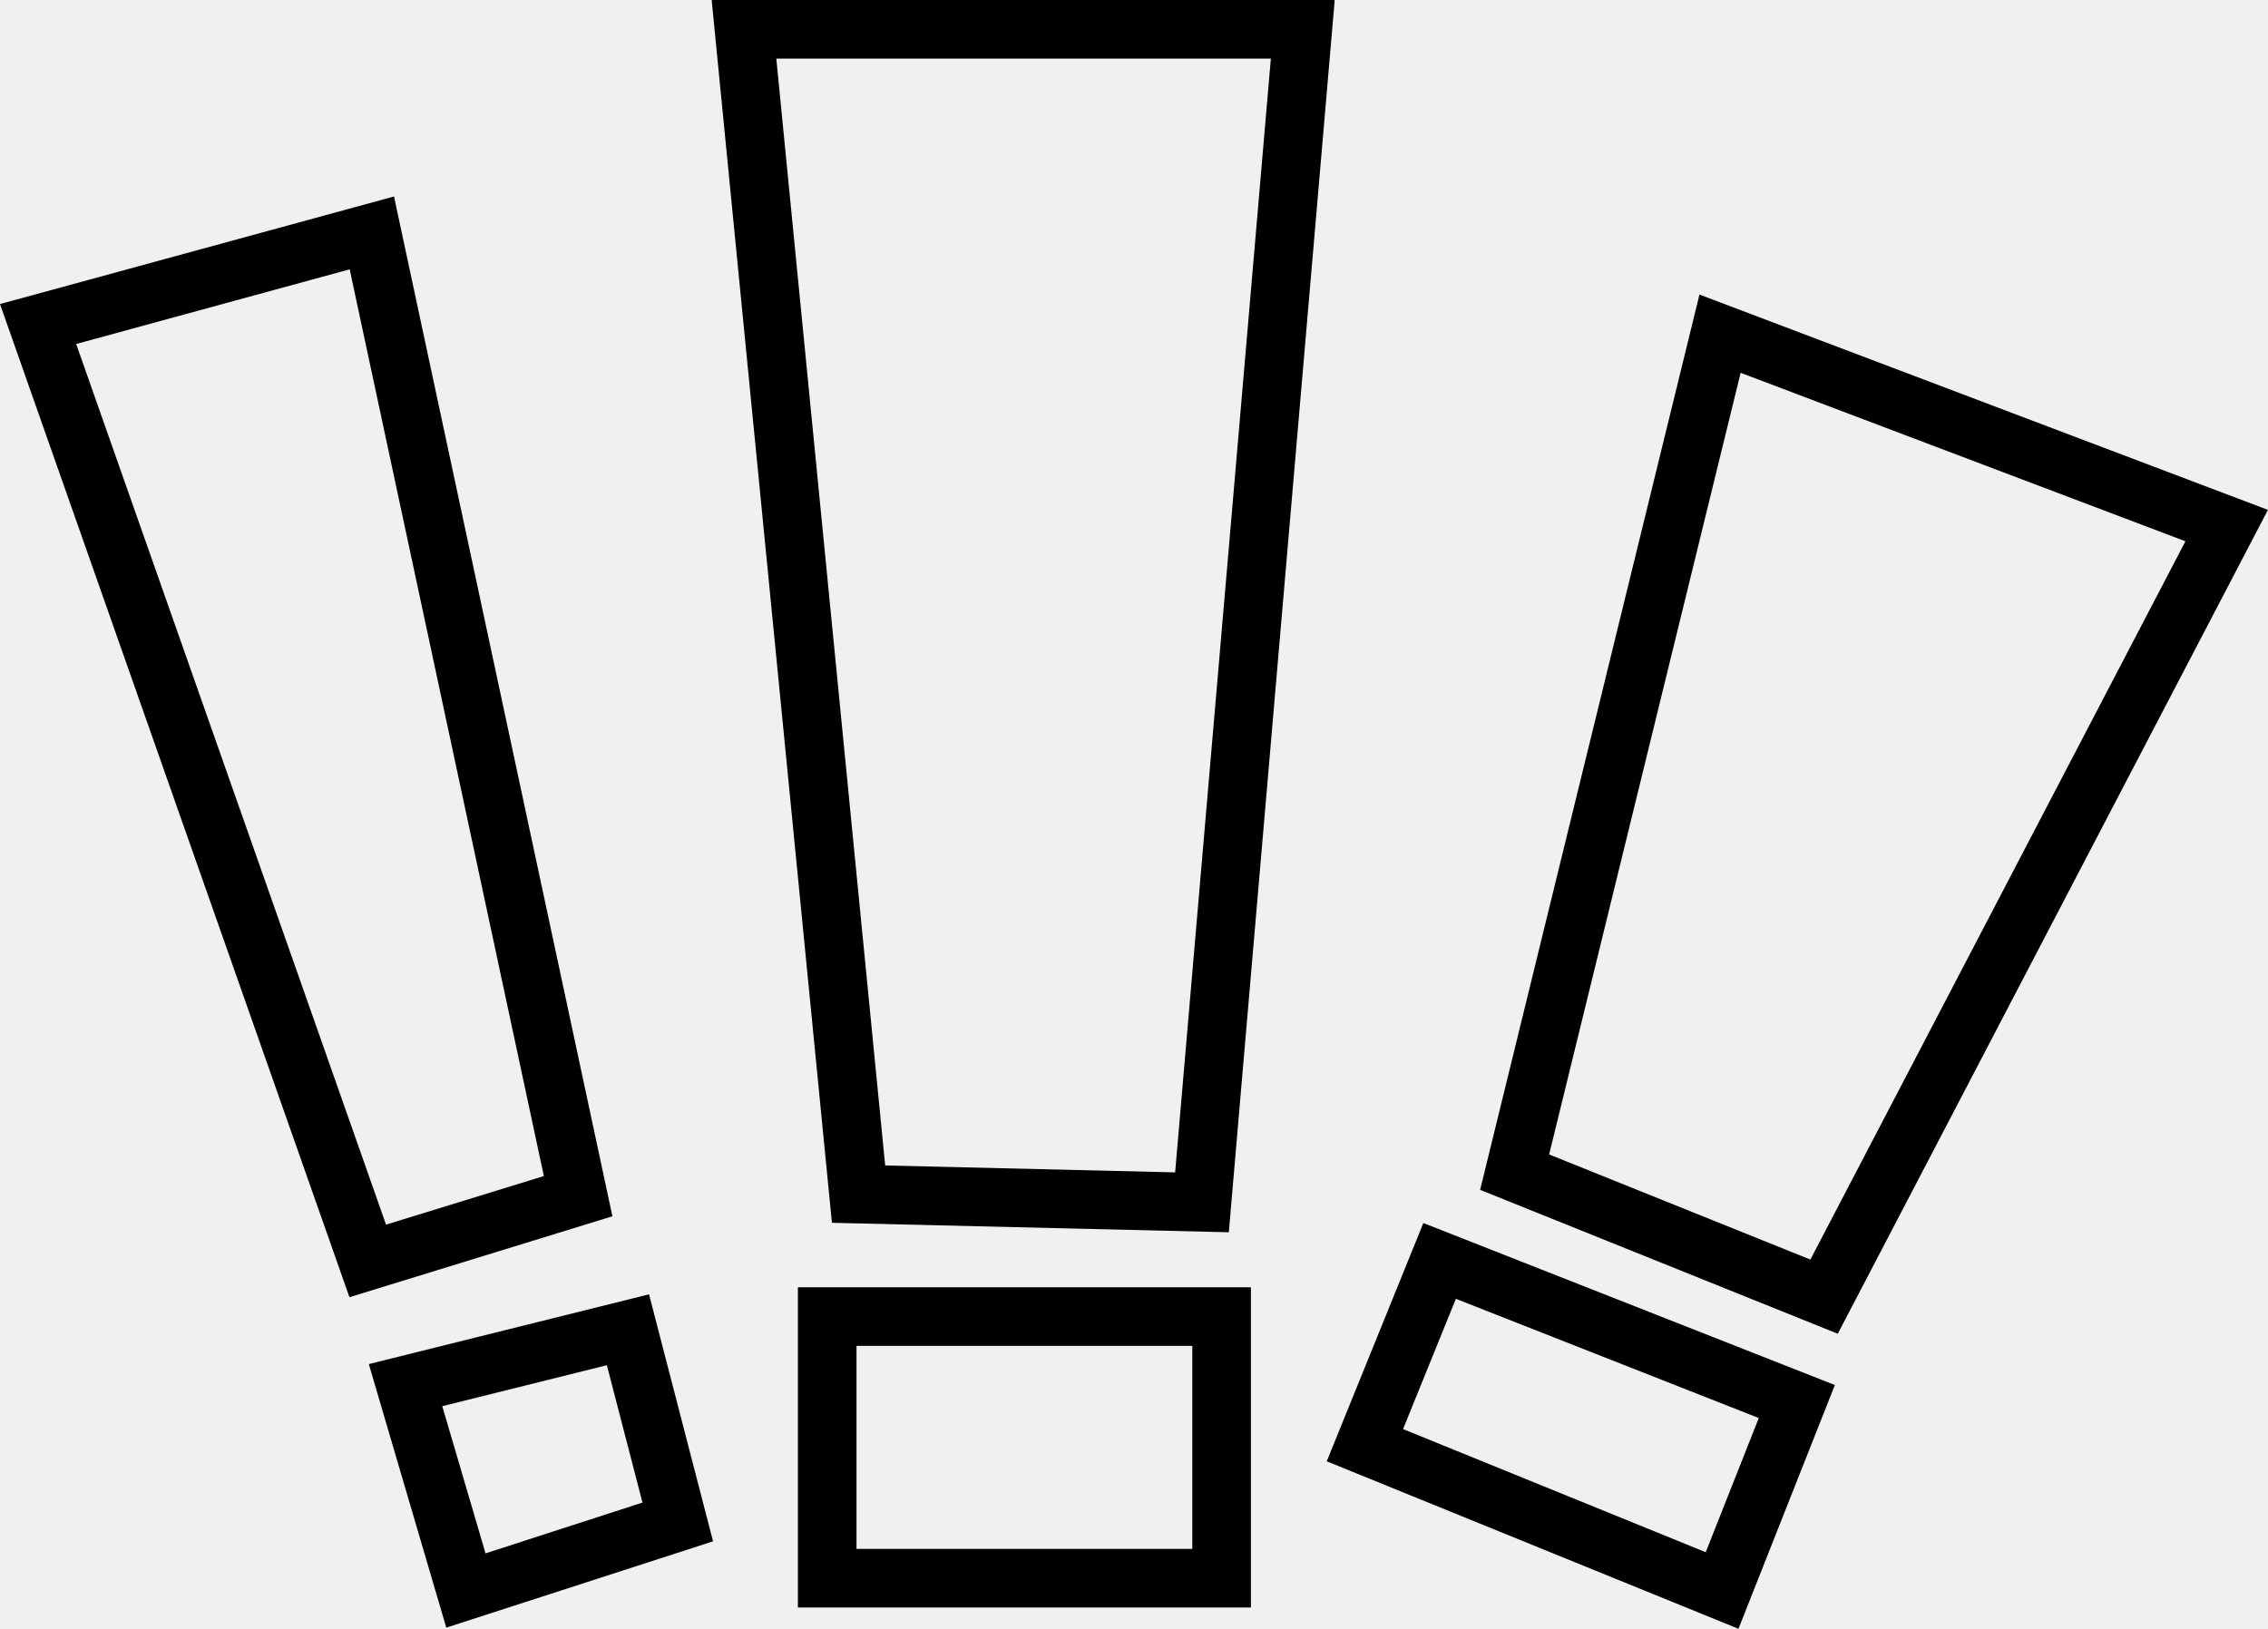
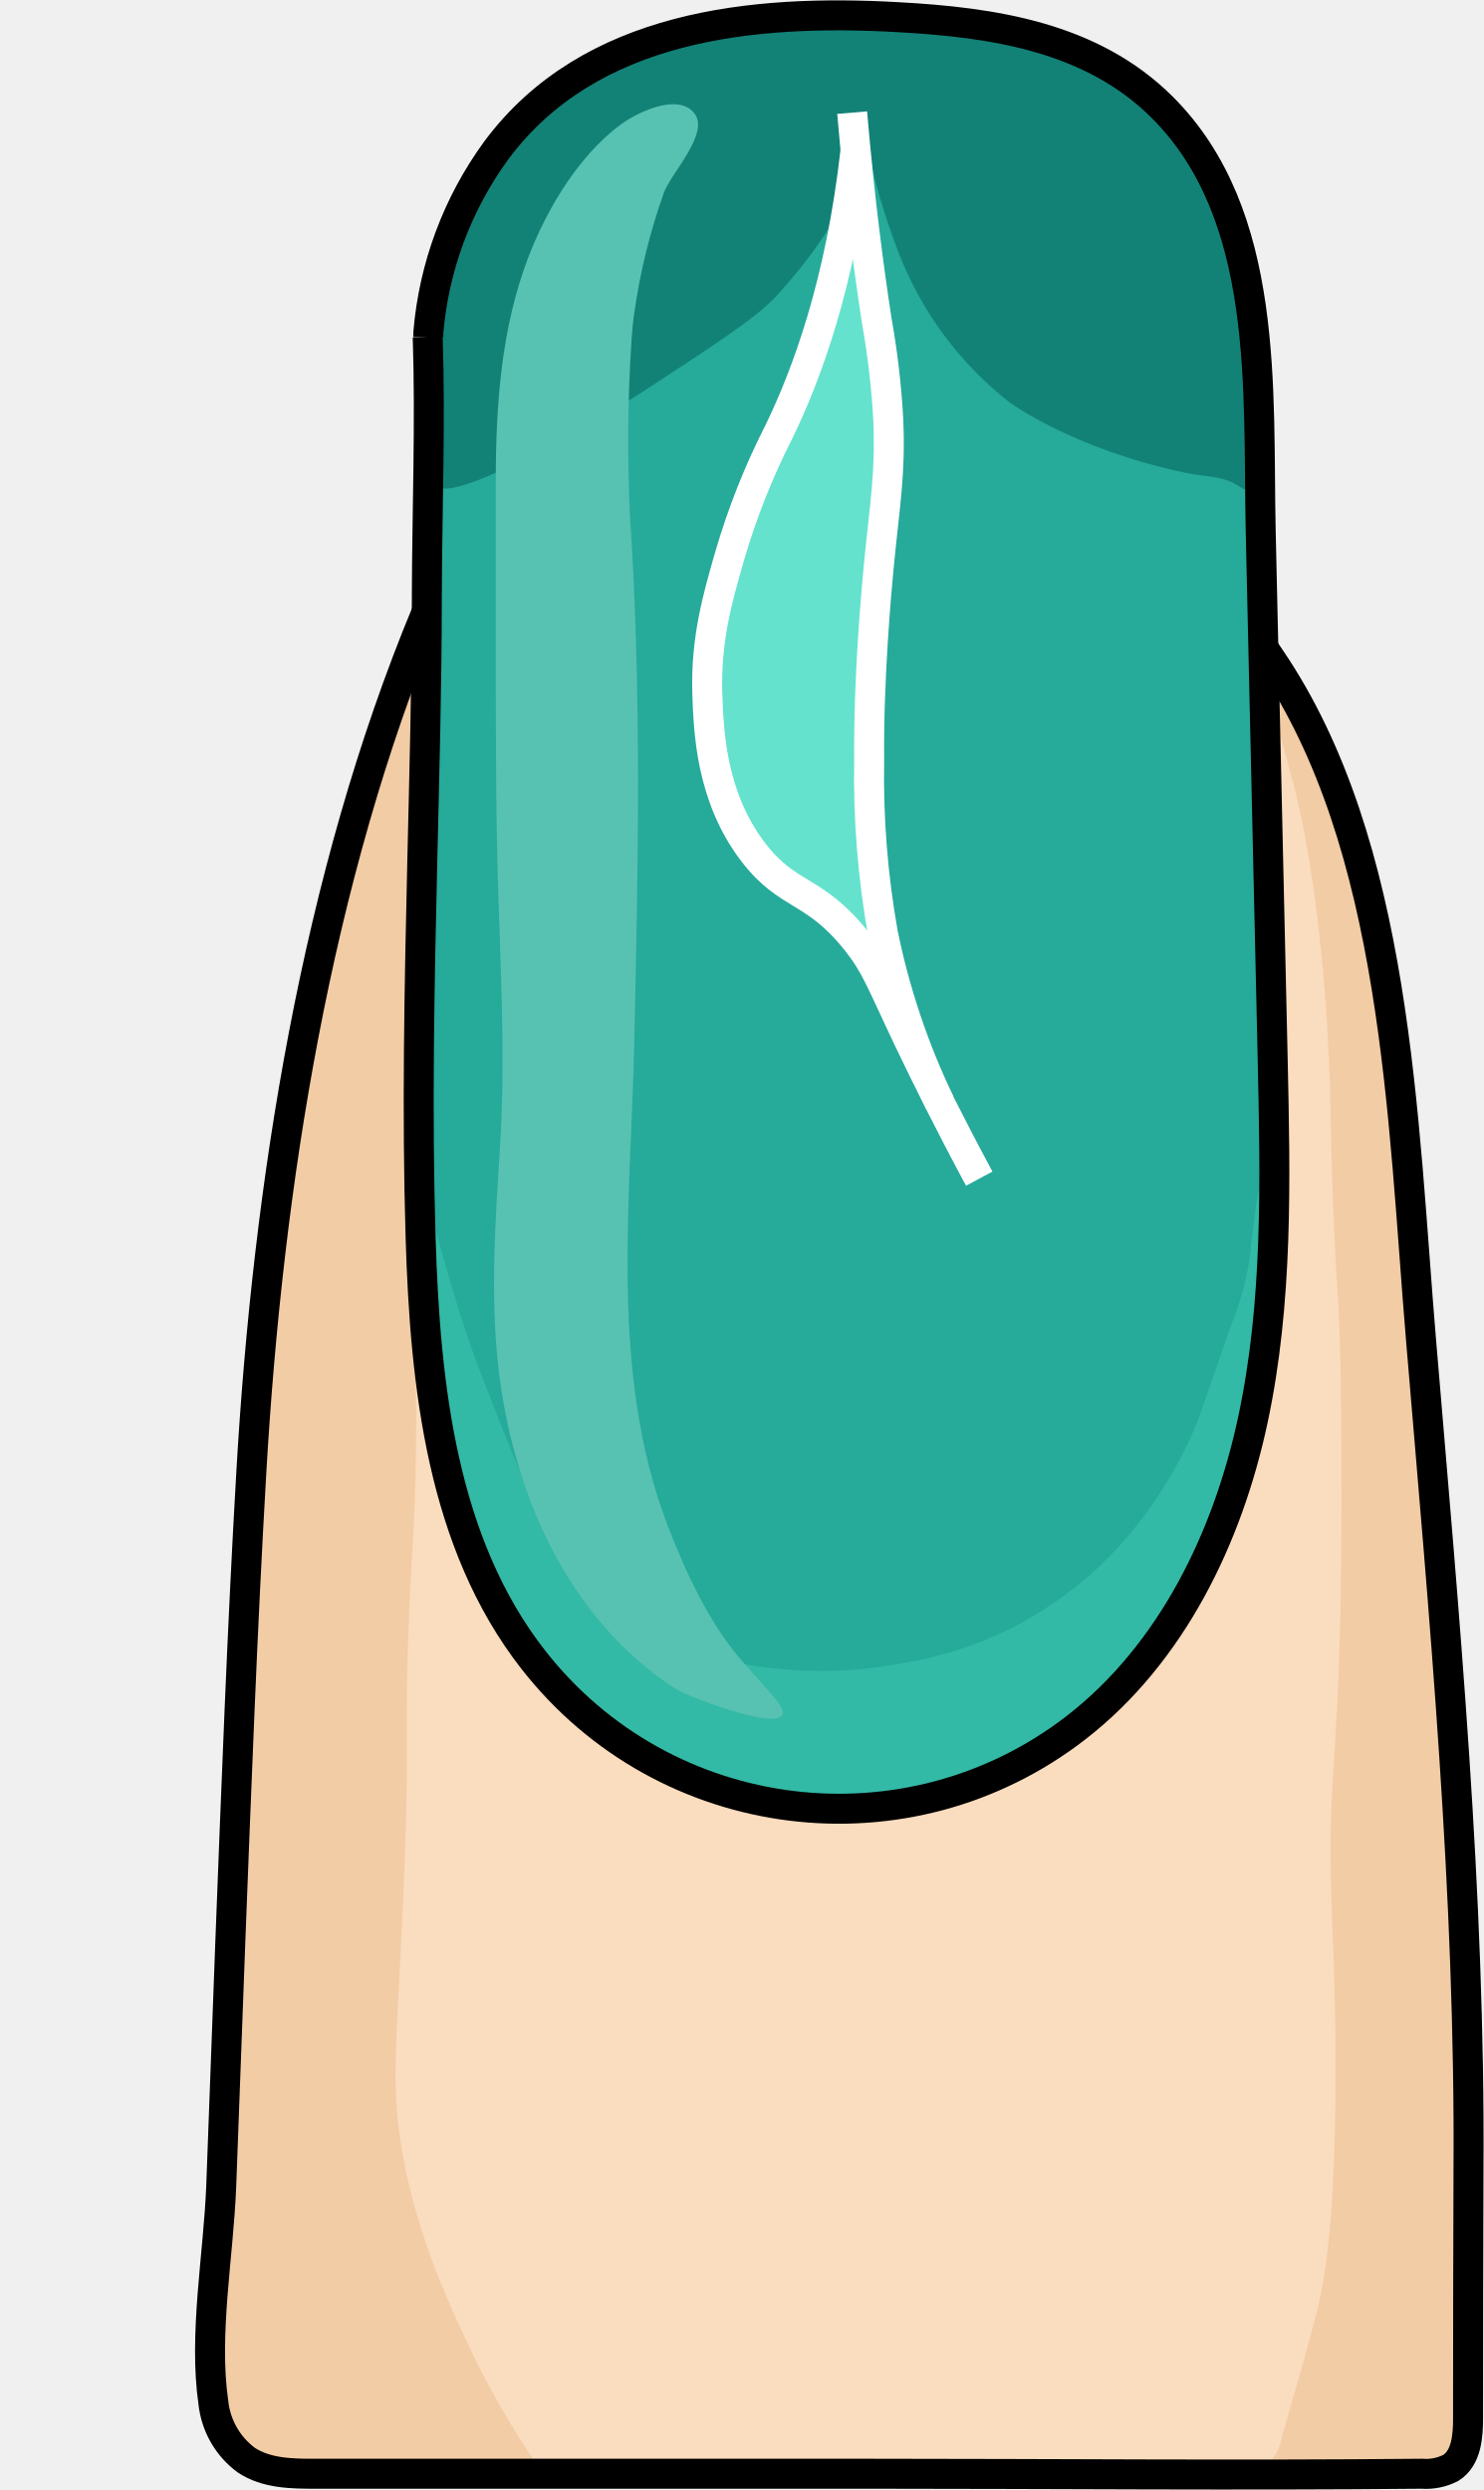
- <svg xmlns="http://www.w3.org/2000/svg" id="Слой_1" data-name="Слой 1" viewBox="0 0 77.4 55.6">
+ <svg xmlns="http://www.w3.org/2000/svg" id="Слой_5" data-name="Слой 5" viewBox="0 0 197.94 332.28">
  <defs>
-     <style>.cls-1{fill:none;stroke:#000;stroke-miterlimit:10;stroke-width:2px;}</style>
+     <style>.cls-1{fill:#fadcbe;}.cls-2{fill:#26aa9a;}.cls-3{fill:#f2cca4;}.cls-4{fill:#64e2cd;}.cls-5{fill:#32baa6;}.cls-6{fill:#128277;}.cls-7,.cls-8,.cls-9{fill:none;stroke-miterlimit:10;}.cls-7{stroke:#fff;}.cls-7,.cls-8{stroke-width:4px;}.cls-8,.cls-9{stroke:#000;}.cls-9{stroke-width:3px;}.cls-10{fill:#57c1b2;}</style>
  </defs>
-   <polygon class="cls-1" points="12.55 43.04 1.3 11.06 12.69 7.95 19.73 40.83 12.55 43.04" />
-   <polygon class="cls-1" points="13.84 47.28 21.43 45.39 23.13 51.95 15.9 54.29 13.84 47.28" />
-   <polygon class="cls-1" points="25.39 1 44.46 1 41.02 41.04 29.3 40.76 25.39 1" />
-   <polygon class="cls-1" points="51.69 40.01 58.7 11.39 75.99 17.94 62.25 44.26 51.69 40.01" />
-   <polygon class="cls-1" points="46.58 49.33 49.13 43.04 61.32 47.84 58.77 54.29 46.58 49.33" />
-   <rect class="cls-1" x="28.23" y="44.94" width="13.46" height="8.93" />
+   <path class="cls-1" d="M190.5,246.83c-.59,0-.48,11.59-.47,16.15,0,6-.15,10.43-.47,19-.19,5.17-.26,5.4-.62,14.22-.16,4.17-.34,8.51-.47,12.86-.29,9.63-.08,10.24-.28,19.08-.32,14-.48,21-.95,28a71.21,71.21,0,0,0,0,10.25,74.32,74.32,0,0,0,.95,7.47,86.13,86.13,0,0,0,3.3,12.37,85.73,85.73,0,0,0,3.93,10.63,77.62,77.62,0,0,0,7.93,13.28c.39.48,1,1.16,1.7,2.17a12.45,12.45,0,0,0,.95,1.23c.32.37.59.65.66.71.94.9,3.39.34,4.11.19.15,0,2.38-.05,6.85-.1,2.83,0,3,0,6.19,0,2.35,0,4.08-.07,4.58-.09,8.15-.24,29.62-.05,29.62-.05,10.57.1,20,.18,29.39.19,17.54,0,20.05-.48,25.09-.14,4.18.28,8.39-.26,12.56.05a7,7,0,0,0,2-.14,6.49,6.49,0,0,0,1.37-.48,3.6,3.6,0,0,0,1.37-1,3,3,0,0,0,.52-1.75c.1-2.52,0-5.15,0-6.09V398c0-3.41,0-6.7.05-7.79,0-3.1,0-5.25-.05-15.69-.09-15.39-.08-15-.1-15.68-.13-7.8-.4-13.74-.61-18.24-.43-9.2-.56-8.57-1.18-20.74-.44-8.7-.44-10.29-.85-15.26s-.58-5.34-1.33-13.13c-.25-2.67-.59-6.78-1.27-14.89s-1-12-1.23-15c-.62-8.23-.54-8.43-1-14.7-.42-5.39-.82-10.41-1.6-17.1-1.25-10.62-2.38-16.16-2.79-18.09-.76-3.59-1.45-6.27-1.66-7A177.58,177.58,0,0,0,310.31,186c-2.66-6.7-2.48-4.68-3.3-6.95-.1-.27-.39-1.07-.62-1s-.31,1.13-.33,1.66c-.16,4.07-.24,6.1-.19,6.66.74,7.24.14,14.56.57,21.82,1.08,18.37.77,33.34.61,40.45-.23,10.89-.69,14.95-1.13,17.95a101.72,101.72,0,0,1-5.76,22.25c-2.22,5.64-4.69,11.76-10.07,18.47a57.77,57.77,0,0,1-8.6,8.7A54.33,54.33,0,0,1,250,328.09a50.68,50.68,0,0,1-30.14-8.22,58.36,58.36,0,0,1-16.16-15.07c-4.53-6.45-6.38-12.19-8-17.15a121.43,121.43,0,0,1-4.11-20.79c-.39-3.25-.58-6.35-.58-6.35-.05-.89-.08-1.62-.1-2.09-.12-2.86-.18-7-.09-8.49a8.89,8.89,0,0,0,0-1.56,2.72,2.72,0,0,1-.05-.63c0-.32.1-.5,0-.68A.46.46,0,0,0,190.5,246.83Z" transform="translate(-135.84 -85.71)" />
+   <path class="cls-2" d="M244.83,114.06c-3.72-.07-5.47,6.47-9.26,11.53-3.56,4.76-3.45,3.45-17.95,11.15-7,3.73-13.75,8-20.6,12.09a4,4,0,0,1-1.85.7c-.39,0-.53,0-.71.07-.76.42-.35,2.53-.28,2.91.89,4.89-.18,9.94-.18,14.92,0,.26-.06,3.43-.18,9.77,0,2.82-.13,7-.17,9.36-.33,16.95-.34,16-.36,18.35,0,7.51.15,6.3.14,15.88,0,5.16-.05,4.91-.14,17.29,0,6.07,0,9.07,0,12.9.07,5.33.1,8,.28,10.63a119,119,0,0,0,2,14.59c.94,4.75,1.95,8.36,2.41,9.93,1.56,5.36,2.34,8.05,4,11.33a49.69,49.69,0,0,0,10.77,14,46,46,0,0,0,6.66,5.52,49.2,49.2,0,0,0,10.2,5.11c5.08,1.94,9.65,3.68,15.74,4.11,8.83.61,15.57-1.94,19.84-3.55a54,54,0,0,0,15.31-8.78A55.38,55.38,0,0,0,290.24,303a70.7,70.7,0,0,0,8.64-15.73c2.48-6.43,3.26-11.45,4.4-19.13a170.82,170.82,0,0,0,1.7-18.57c.71-17.65.45-32.16.31-39.41-.24-12.81-1.39-25.62-.86-38.41A63,63,0,0,0,303,154.6a34.33,34.33,0,0,0-2.27-7.66c-5.93-12.5-21.53-10.6-34.44-23-2-2-3.84-4.1-7.37-5.52-3.79-1.53-1.47-8.27-6.71-10.74C250.64,107,245.55,114.08,244.83,114.06Z" transform="translate(-135.84 -85.71)" />
+   <path class="cls-3" d="M192.3,172.13c.44.05-1,15.56-1.51,29.2-.25,5.92,0,2.4-.29,21.36-.23,13.61-.46,19.87,0,30,.22,4.74.35,5.14.57,9.36a294.5,294.5,0,0,1-.38,33.45c-1.18,23.8.06,19.25-1.13,45.35-.85,18.65-1.59,23.25,0,32.32,2.05,11.71,7.12,21.92,9.07,26.07a117.79,117.79,0,0,0,7.7,13.66c.17.25.34.51.52.75.33.47.39.51.38.57-.1.64-4.77.24-4.77.24a250.18,250.18,0,0,0-27.45-.24,7.57,7.57,0,0,1-2.51-.14,8.54,8.54,0,0,1-2.6-1.14,9.46,9.46,0,0,1-2.41-2.31,12.9,12.9,0,0,1-2.07-5.24c-.51-2.57-.36-5,0-9.69,0-.4.1-1.26.23-3,.37-4.46.5-5.8.76-8.92.28-3.45.43-5.24.57-7.66.18-3.13.21-5.08.28-7.56.08-2.87.1-2.63.57-13.23.35-8,.52-12,.66-15.82.23-6.5.2-7.62.38-13.14.12-3.81.21-5.8,1.18-25.18.76-15.27.85-16.94,1.09-20.31.45-6.55,1-12.73,1.27-16.11.5-5.8.89-9.83,1-11.39.52-5.29.79-8.13,1.28-12.09.5-4.15.95-7.8,1.79-12.62.16-.91.32-1.76,2.17-10.67,2.21-10.58,2.49-11.81,2.84-13.23,1.09-4.45,2.07-7.85,2.88-10.63s1.57-5.18,3.17-10.21c3.64-11.48,2.17-6,2.55-7.23a6.33,6.33,0,0,1,.52-1.27c.24-.44.35-.5.61-1s.24-.55.52-1.18A6,6,0,0,1,192.3,172.13Z" transform="translate(-135.84 -85.71)" />
+   <path class="cls-4" d="M249.37,118.5c-.9,0-1.17,5.48-2.74,11.34-.75,2.8-1.89,5.4-4.16,10.59-3.06,7-3.74,7.32-5.67,12.37-1.45,3.83-2.34,7-3,9.45a69,69,0,0,0-2.36,10.11,42.54,42.54,0,0,0,1.79,18.14c1.24,4.12,2.25,7.33,5.1,9.64,1,.81,3.34,2.4,4,2.84a52.62,52.62,0,0,1,4.92,3.49c.24.21,1,.87,2.36,2.18a8.71,8.71,0,0,1,1.51,1.6c.68,1,.79,1.82,1,1.8.31-.05,0-3.4,0-3.4a61.83,61.83,0,0,0-1-7.66c-.37-1.81-.32-5.58-.19-13,.1-6,.15-9,.28-11.71.25-5.14.5-10.25,1.42-16.73,1.21-8.57,2-8.44,1.94-12.84,0-1.81-.16-.83-1.75-12.67,0,0-.78-5.78-1.51-8.79,0-.11-.2-.78-.38-1.7a19.67,19.67,0,0,1-.38-2.17,5.49,5.49,0,0,0-.19-1.7C250.1,119.31,249.71,118.51,249.37,118.5Z" transform="translate(-135.84 -85.71)" />
+   <path class="cls-3" d="M305.68,180.69a10.19,10.19,0,0,0,.85,2.78c.19.34.71,2.29,1.75,6.19,4.59,17.22,5.06,41.43,5.06,41.44.61,31.83,1.35,20.91,1.51,47.24.28,47.05-2.33,40.17-1.13,66.14,0,0,1.46,31.65-1.52,46.87-1.09,5.58-4.53,16.59-5.29,19.65a6.72,6.72,0,0,1-.71,2c-.58,1-1.25,1.47-1.1,1.8s.9.26,1.56.22c1.37-.09,2.75.09,4.11-.07a57.09,57.09,0,0,1,12,0c1.63.2,3.65.54,5.45-.53a5.48,5.48,0,0,0,1.63-1.49,6.17,6.17,0,0,0,1-3,26.17,26.17,0,0,0-.07-4.87c0-.3,0-1.73-.07-4.6,0,0,0-2-.05-4.12,0-3.43-.05-5.14,0-11.05.08-19.24-.57-37.46-.57-37.46-.36-10-.83-17.69-1.18-23.49-.47-7.61-.89-14.36-1.71-23.44S326,289.57,325,278.24c-.42-4.79-.55-6.66-1.18-14.52-1.34-16.91-2-25.36-2.67-31.77-1.16-11.46-2.35-20.27-4.72-29.13-.41-1.54-1.17-4.34-2.43-8a144.33,144.33,0,0,0-6.34-14.76,2.78,2.78,0,0,0-.33-.67,1.43,1.43,0,0,0-.54-.59.56.56,0,0,0-.4-.09c-.27.06-.4.41-.45.54s0,.16-.12.45-.09.24-.12.36A1.43,1.43,0,0,0,305.68,180.69Z" transform="translate(-135.84 -85.71)" />
+   <path class="cls-5" d="M192.87,247.22c.5-.1,2.07,6.44,4.11,13,1.59,5.12,3,8.78,4.39,12.26,3.92,10,5.88,15,10,20.57a35.94,35.94,0,0,0,9.26,9.45c6.08,4.1,12,4.94,17,5.67a57.81,57.81,0,0,0,18.9-.57,49.47,49.47,0,0,0,29.1-16.06,56.66,56.66,0,0,0,9.83-15.68c.28-.63,0,0,4.72-13.42a39.12,39.12,0,0,0,2.46-9.07c.15-1.21.22-2.4.57-4.82a41.49,41.49,0,0,1,.94-5.39,5.75,5.75,0,0,0,.29-2.45s.39,5,.52,8.88a106.83,106.83,0,0,1-1.66,21.35c-1.53,8.29-3.58,19.58-11.52,30.9-3.45,4.91-11.4,15.91-26.56,21.36-1.35.48-18.74,6.45-37.22-.71a49.78,49.78,0,0,1-8.79-4.44c-11.7-7.55-16.83-18.25-18.66-22.21A74.94,74.94,0,0,1,195.42,279c-1.06-4.89-1.6-9.23-1.8-10.91-.58-5-.15-4.09-.71-8.51,0,0-.73-5.84-.28-7.93a5.5,5.5,0,0,0,.14-1.23,13.65,13.65,0,0,0-.14-1.42C192.58,248.31,192.67,247.26,192.87,247.22Z" transform="translate(-135.84 -85.71)" />
+   <path class="cls-6" d="M194.19,150.54c1.32,1.88,12.28-3.88,12.28-3.88,9.8-5.15,14.74-8.41,14.74-8.41,10-6.53,15-9.79,17.77-12.56,0,0,8.82-9,11.33-17.58.1-.34.2-.61.38-1.13.35-1,.53-1.51.66-1.52.46,0,1,3,1.23,4.16a92.35,92.35,0,0,0,3.22,9.92,46.81,46.81,0,0,0,14.74,19.85s8.39,6.24,23.62,9.44c2.51.53,4.9.33,7.08,1.8.26.17.8.56,1.23.38.95-.41.55-3.26.38-4.63-.7-5.77.47-4.28-.19-12.38a80.36,80.36,0,0,0-1.79-12.19c-1.27-5.44-2.25-9.67-5.2-14.55a35.32,35.32,0,0,0-9.45-10.39,34.7,34.7,0,0,0-8.5-4.35c-3.51-1.33-7.85-2.5-17.48-3.31-8.55-.71-13.49-1.12-20.51-.47s-13.85,1.28-21.82,5.2a41.94,41.94,0,0,0-14.37,10.77A42.72,42.72,0,0,0,193.81,129c0,.52-.29,5.62-.19,10.49.07,3,.27,5.79.1,7.46a7.14,7.14,0,0,0,0,1.61A5.65,5.65,0,0,0,194.19,150.54Z" transform="translate(-135.84 -85.71)" />
+   <path class="cls-7" d="M249.56,100.74c1,11.74,2.26,21.09,3.26,27.64a108.59,108.59,0,0,1,1.56,13.32c.31,7.33-.45,11.1-1.28,19.7-.28,3-1.37,14.53-1.27,25.8a119.24,119.24,0,0,0,1.84,23.1,96.93,96.93,0,0,0,7.58,22.55" transform="translate(-135.84 -85.71)" />
+   <path class="cls-8" d="M192.92,130.67c.37,11.51-.08,23-.12,34.55,0,11.75-.33,23.5-.6,35.24-.39,16.8-.74,33.6-.23,50.4.6,19.78,2.86,40.77,15.05,56.35a51.74,51.74,0,0,0,72.48,9c12.69-9.87,20.16-25.26,23.53-41s3-32,2.65-48.05q-.8-35.26-1.6-70.54c-.42-18.77,1.33-42.18-13.17-56.62-9.41-9.37-22.56-11.31-35.26-12-19.31-1.09-41.13,1-53.59,17.79A48.1,48.1,0,0,0,193,130.1c0,.24,0,.43,0,.57" transform="translate(-135.84 -85.71)" />
+   <path class="cls-8" d="M192.79,167.35C178,202.94,171.59,244,169.38,282.15c-1.22,21-2,42.05-2.82,63.09q-.59,16.13-1.2,32.26c-.36,9.13-2.36,19.75-1.05,28.8A11,11,0,0,0,168.7,414c2.66,1.77,6.06,1.83,9.25,1.82l74,0c24.52,0,49.13.24,73.63,0a7.26,7.26,0,0,0,3.89-.79c2.07-1.33,2.29-4.22,2.28-6.67q0-16.43.06-32.85c.26-37.07-3.23-74-6.33-110.94-2.48-29.44-3.12-66-20.12-91l-.77-1.14" transform="translate(-135.84 -85.71)" />
+   <line class="cls-9" y1="5.94" y2="5.94" />
+   <path class="cls-7" d="M250,105.87c-2,17.69-6.52,29.87-10.25,37.53a94.91,94.91,0,0,0-6.52,16.44c-1.64,5.71-3.22,11.17-3,18.43.17,4.91.46,13.72,6.1,21.12,4.73,6.2,8.14,4.73,13.89,12,2.57,3.28,3.09,5.1,7.08,13.47,2.09,4.36,5.17,10.61,9.22,18.14" transform="translate(-135.84 -85.71)" />
+   <path class="cls-10" d="M202,172.84c0-7,0-14.05,0-21.08-.06-10.09.42-20.5,3.76-30.11,2.41-7,6.9-14.88,12.9-19.31,2-1.49,7.47-4.28,9.77-1.61s-3.09,8.1-4,10.72a81.8,81.8,0,0,0-3.94,16c-.14.91-.28,2.13-.38,3.78a205.18,205.18,0,0,0-.19,23.43c1.57,23.43,1.08,46.93.56,70.38-.47,21.24-3.33,44,4.48,64.29,2.37,6.14,5.51,13,9.89,18l4,4.53c0,.05.24.26.48.56,0,0,.24.29.44.58,3.59,5.1-11.91-.69-13.9-2-14.45-9.41-21.72-26.45-23.55-43.06-1.07-9.73-.36-19.55.25-29.29s.26-19-.06-28.64C202,197.67,202,185.25,202,172.84Z" transform="translate(-135.84 -85.71)" />
</svg>
